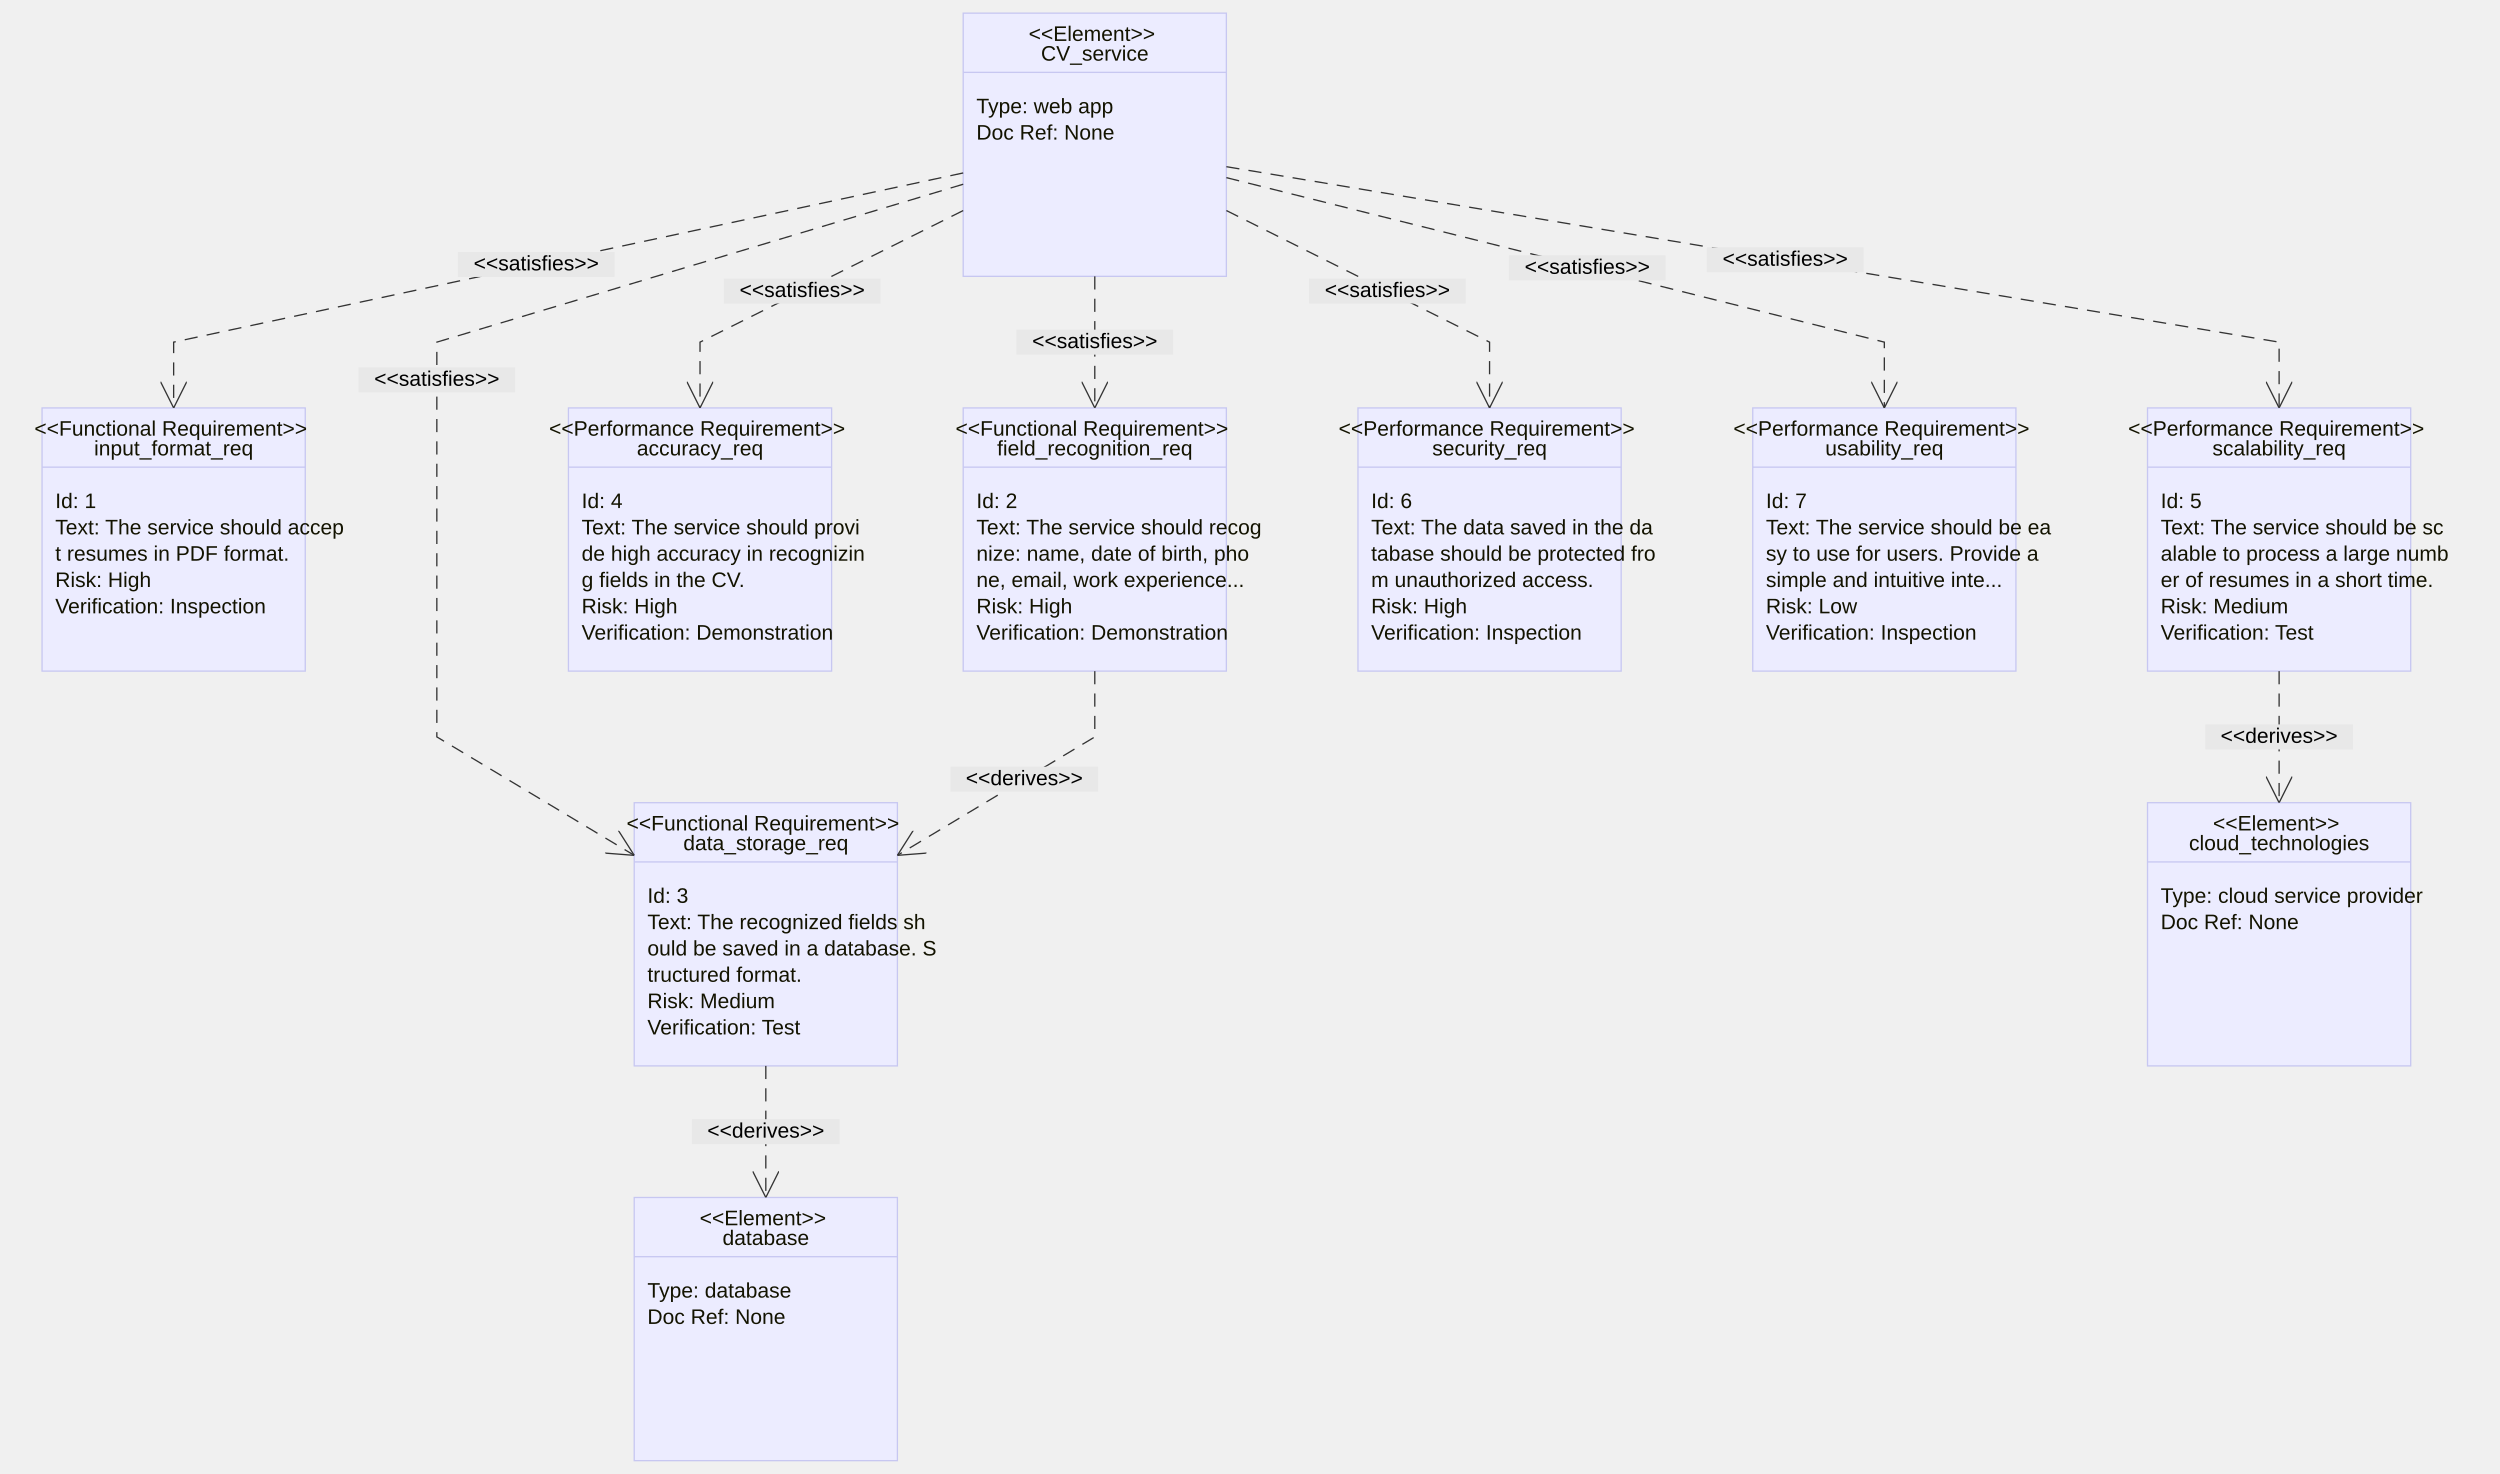
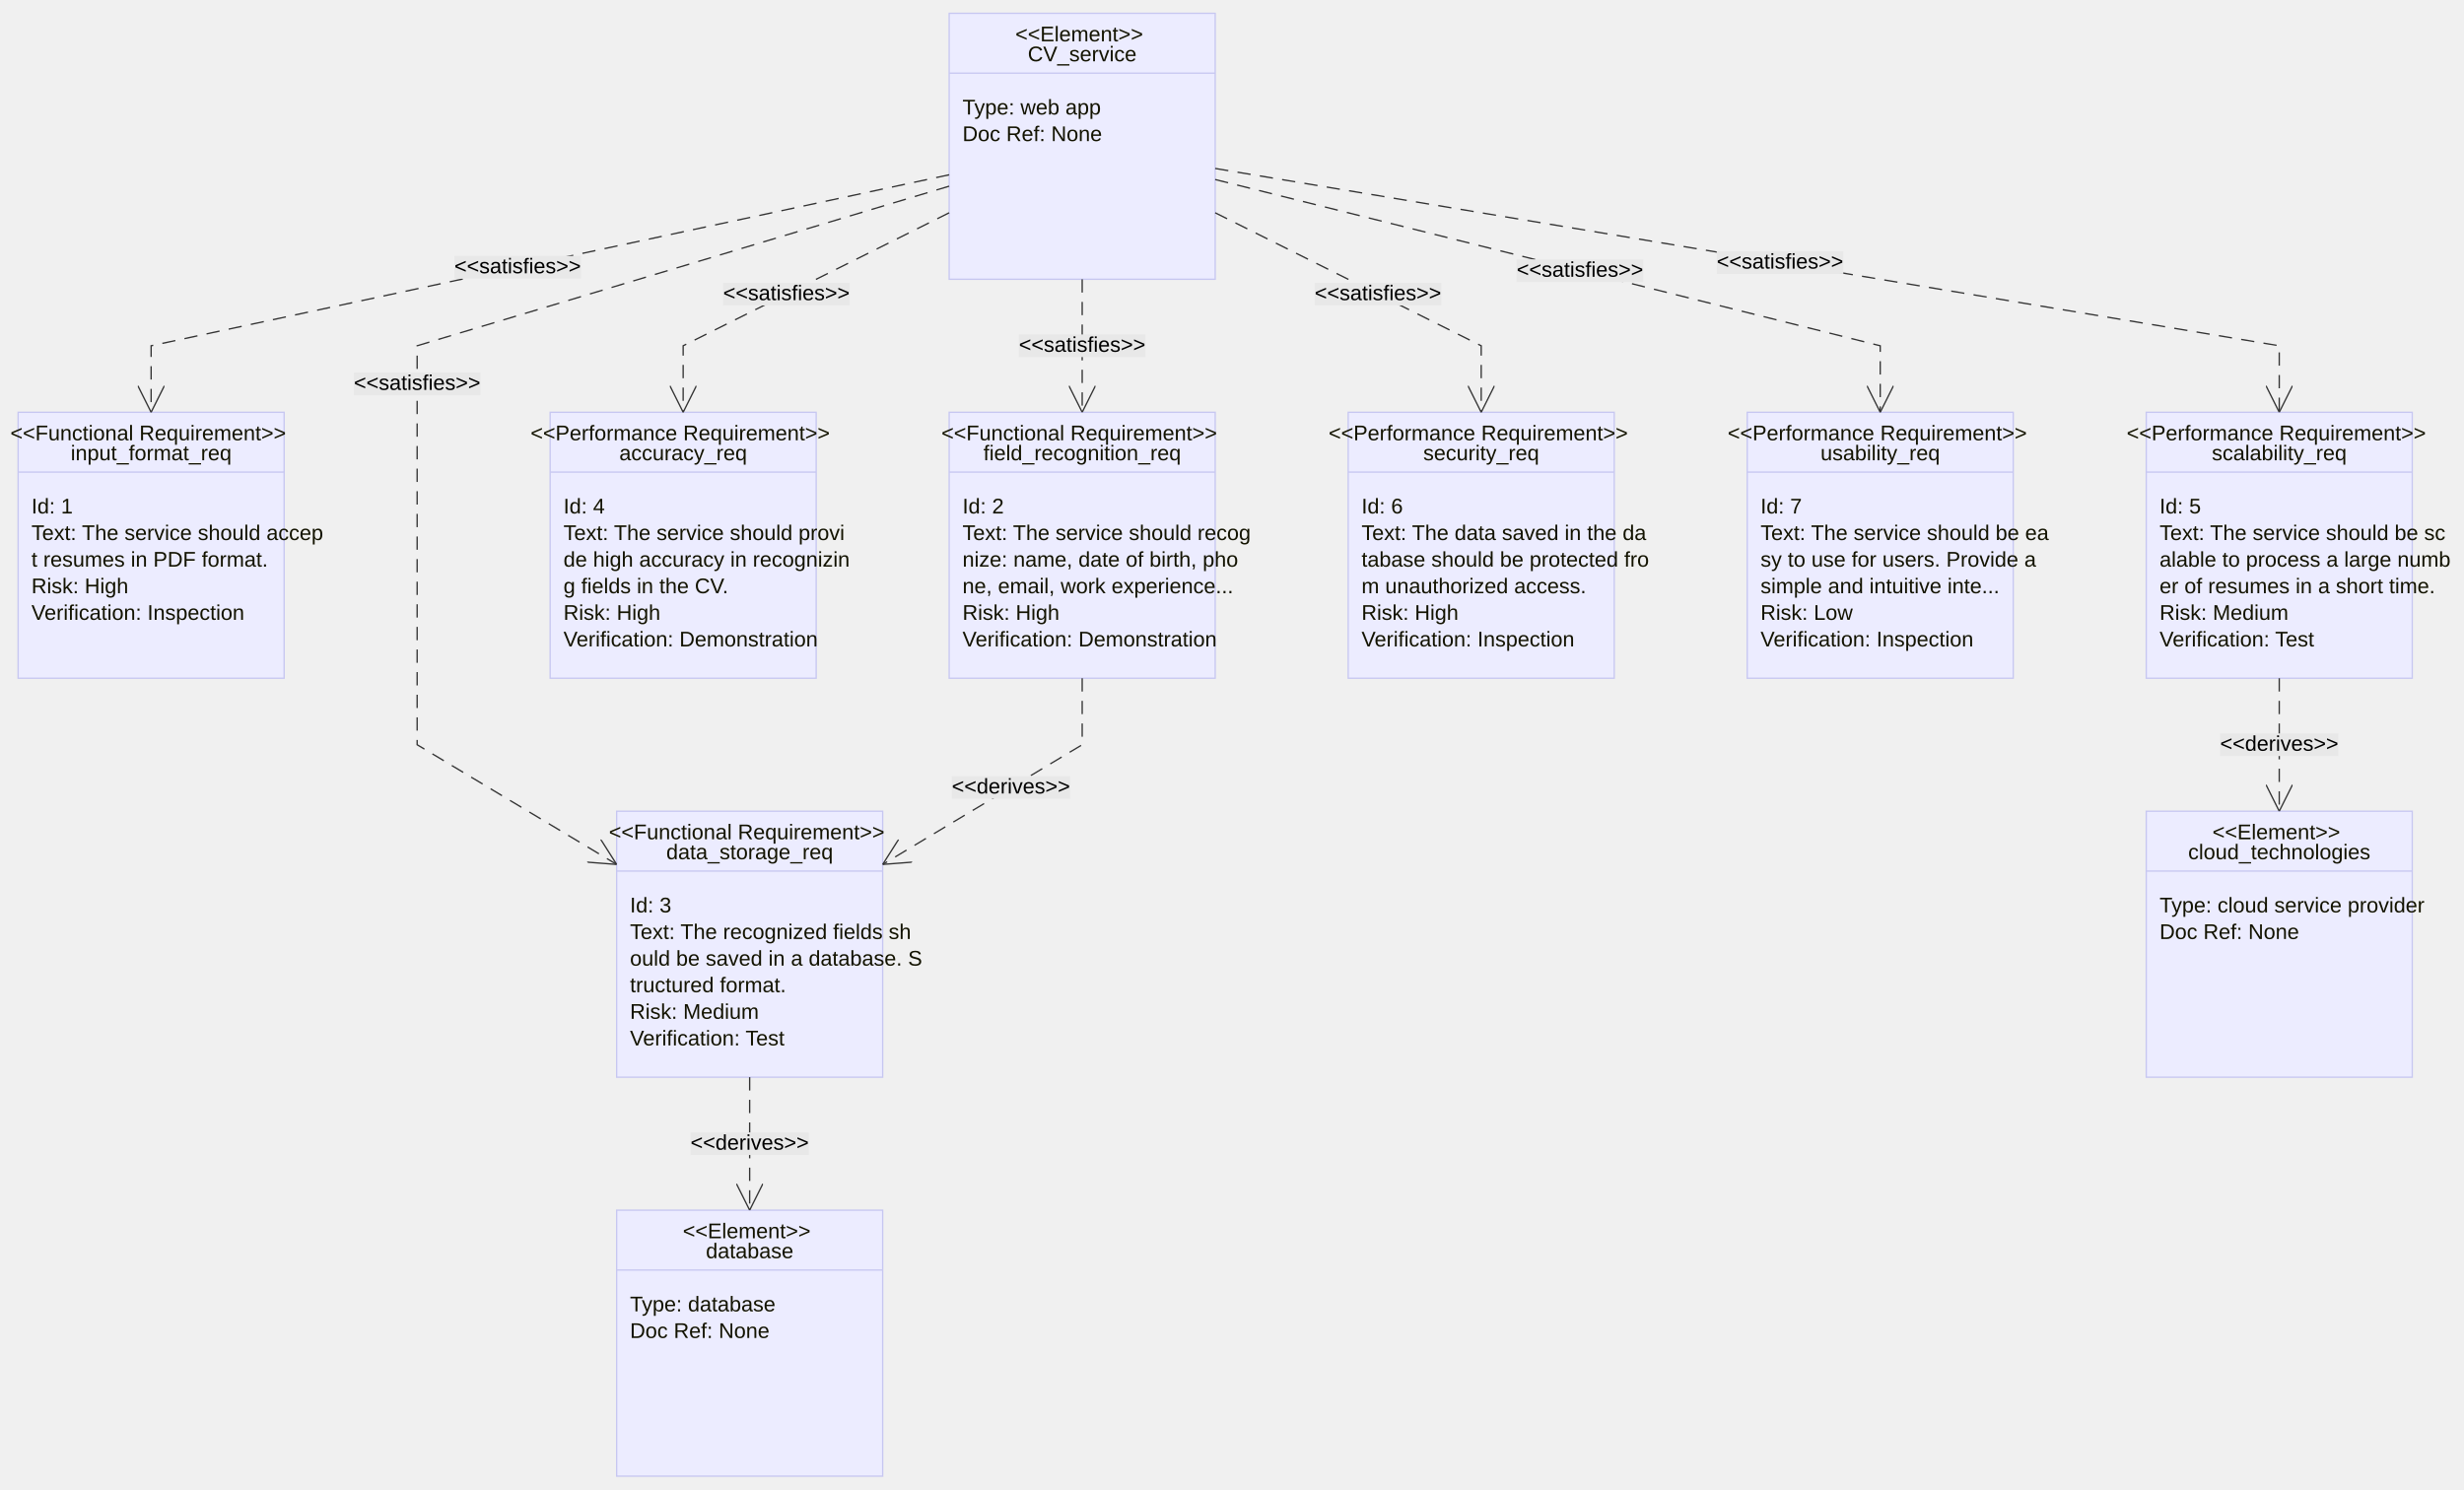
- <svg xmlns="http://www.w3.org/2000/svg" aria-roledescription="requirement" role="graphics-document document" viewBox="-11.961 10 1899.82 1120" style="max-width: 1899.82px; background-color: white;" width="100%" id="my-svg">
+ <svg xmlns="http://www.w3.org/2000/svg" aria-roledescription="requirement" role="graphics-document document" viewBox="6.375 10 1852.523 1120" style="max-width: 1852.52px; background-color: white;" width="100%" id="my-svg">
  <style>#my-svg{font-family:"trebuchet ms",verdana,arial,sans-serif;font-size:16px;fill:#333;}#my-svg .error-icon{fill:#552222;}#my-svg .error-text{fill:#552222;stroke:#552222;}#my-svg .edge-thickness-normal{stroke-width:2px;}#my-svg .edge-thickness-thick{stroke-width:3.5px;}#my-svg .edge-pattern-solid{stroke-dasharray:0;}#my-svg .edge-pattern-dashed{stroke-dasharray:3;}#my-svg .edge-pattern-dotted{stroke-dasharray:2;}#my-svg .marker{fill:#333333;stroke:#333333;}#my-svg .marker.cross{stroke:#333333;}#my-svg svg{font-family:"trebuchet ms",verdana,arial,sans-serif;font-size:16px;}#my-svg marker{fill:#333333;stroke:#333333;}#my-svg marker.cross{stroke:#333333;}#my-svg svg{font-family:"trebuchet ms",verdana,arial,sans-serif;font-size:16px;}#my-svg .reqBox{fill:#ECECFF;fill-opacity:1.0;stroke:hsl(240, 60%, 86.275%);stroke-width:1;}#my-svg .reqTitle,#my-svg .reqLabel{fill:#131300;}#my-svg .reqLabelBox{fill:#e8e8e8;fill-opacity:1.0;}#my-svg .req-title-line{stroke:hsl(240, 60%, 86.275%);stroke-width:1;}#my-svg .relationshipLine{stroke:#333333;stroke-width:1;}#my-svg .relationshipLabel{fill:black;}#my-svg :root{--mermaid-font-family:"trebuchet ms",verdana,arial,sans-serif;}</style>
  <g />
  <defs>
    <marker orient="auto" markerHeight="20" markerWidth="20" refY="10" refX="0" id="contains_line_ending">
      <g>
        <circle fill="none" r="10" cy="10" cx="10" />
        <line stroke-width="1" y2="10" y1="10" x2="20" x1="0" />
        <line stroke-width="1" x2="10" x1="10" y2="20" y1="0" />
      </g>
    </marker>
  </defs>
  <defs>
    <marker orient="auto" markerHeight="20" markerWidth="20" refY="10" refX="20" id="arrow_line_ending">
      <path stroke-width="1" d="M0,0       L20,10       M20,10       L0,20" />
    </marker>
  </defs>
  <g transform="translate(20,320 )" id="input_format_req">
    <rect height="200px" width="200px" y="0" x="0" class="req reqBox" />
    <text dominant-baseline="hanging" y="10" x="100" id="input_format_req_title" class="req reqLabel reqTitle">
      <tspan dy="0" x="100" text-anchor="middle">&lt;&lt;Functional Requirement&gt;&gt;</tspan>
      <tspan dy="15" x="100" text-anchor="middle">input_format_req</tspan>
    </text>
    <line y2="45" y1="45" x2="200" x1="0" class="req-title-line" />
    <text dominant-baseline="hanging" y="45" x="10" id="input_format_req_body" class="req reqLabel">
      <tspan dy="20" x="10">Id: 1</tspan>
      <tspan dy="20" x="10">Text: The service should accep</tspan>
      <tspan dy="20" x="10">t resumes in PDF format.</tspan>
      <tspan dy="20" x="10">Risk: High</tspan>
      <tspan dy="20" x="10">Verification: Inspection</tspan>
    </text>
  </g>
  <g transform="translate(720,320 )" id="field_recognition_req">
    <rect height="200px" width="200px" y="0" x="0" class="req reqBox" />
    <text dominant-baseline="hanging" y="10" x="100" id="field_recognition_req_title" class="req reqLabel reqTitle">
      <tspan dy="0" x="100" text-anchor="middle">&lt;&lt;Functional Requirement&gt;&gt;</tspan>
      <tspan dy="15" x="100" text-anchor="middle">field_recognition_req</tspan>
    </text>
    <line y2="45" y1="45" x2="200" x1="0" class="req-title-line" />
    <text dominant-baseline="hanging" y="45" x="10" id="field_recognition_req_body" class="req reqLabel">
      <tspan dy="20" x="10">Id: 2</tspan>
      <tspan dy="20" x="10">Text: The service should recog</tspan>
      <tspan dy="20" x="10">nize: name, date of birth, pho</tspan>
      <tspan dy="20" x="10">ne, email, work experience...</tspan>
      <tspan dy="20" x="10">Risk: High</tspan>
      <tspan dy="20" x="10">Verification: Demonstration</tspan>
    </text>
  </g>
  <g transform="translate(470,620 )" id="data_storage_req">
    <rect height="200px" width="200px" y="0" x="0" class="req reqBox" />
    <text dominant-baseline="hanging" y="10" x="100" id="data_storage_req_title" class="req reqLabel reqTitle">
      <tspan dy="0" x="100" text-anchor="middle">&lt;&lt;Functional Requirement&gt;&gt;</tspan>
      <tspan dy="15" x="100" text-anchor="middle">data_storage_req</tspan>
    </text>
    <line y2="45" y1="45" x2="200" x1="0" class="req-title-line" />
    <text dominant-baseline="hanging" y="45" x="10" id="data_storage_req_body" class="req reqLabel">
      <tspan dy="20" x="10">Id: 3</tspan>
      <tspan dy="20" x="10">Text: The recognized fields sh</tspan>
      <tspan dy="20" x="10">ould be saved in a database. S</tspan>
      <tspan dy="20" x="10">tructured format.</tspan>
      <tspan dy="20" x="10">Risk: Medium</tspan>
      <tspan dy="20" x="10">Verification: Test</tspan>
    </text>
  </g>
  <g transform="translate(420,320 )" id="accuracy_req">
    <rect height="200px" width="200px" y="0" x="0" class="req reqBox" />
    <text dominant-baseline="hanging" y="10" x="100" id="accuracy_req_title" class="req reqLabel reqTitle">
      <tspan dy="0" x="100" text-anchor="middle">&lt;&lt;Performance Requirement&gt;&gt;</tspan>
      <tspan dy="15" x="100" text-anchor="middle">accuracy_req</tspan>
    </text>
    <line y2="45" y1="45" x2="200" x1="0" class="req-title-line" />
    <text dominant-baseline="hanging" y="45" x="10" id="accuracy_req_body" class="req reqLabel">
      <tspan dy="20" x="10">Id: 4</tspan>
      <tspan dy="20" x="10">Text: The service should provi</tspan>
      <tspan dy="20" x="10">de high accuracy in recognizin</tspan>
      <tspan dy="20" x="10">g fields in the CV.</tspan>
      <tspan dy="20" x="10">Risk: High</tspan>
      <tspan dy="20" x="10">Verification: Demonstration</tspan>
    </text>
  </g>
  <g transform="translate(1620,320 )" id="scalability_req">
    <rect height="200px" width="200px" y="0" x="0" class="req reqBox" />
    <text dominant-baseline="hanging" y="10" x="100" id="scalability_req_title" class="req reqLabel reqTitle">
      <tspan dy="0" x="100" text-anchor="middle">&lt;&lt;Performance Requirement&gt;&gt;</tspan>
      <tspan dy="15" x="100" text-anchor="middle">scalability_req</tspan>
    </text>
    <line y2="45" y1="45" x2="200" x1="0" class="req-title-line" />
    <text dominant-baseline="hanging" y="45" x="10" id="scalability_req_body" class="req reqLabel">
      <tspan dy="20" x="10">Id: 5</tspan>
      <tspan dy="20" x="10">Text: The service should be sc</tspan>
      <tspan dy="20" x="10">alable to process a large numb</tspan>
      <tspan dy="20" x="10">er of resumes in a short time.</tspan>
      <tspan dy="20" x="10">Risk: Medium</tspan>
      <tspan dy="20" x="10">Verification: Test</tspan>
    </text>
  </g>
  <g transform="translate(1020,320 )" id="security_req">
    <rect height="200px" width="200px" y="0" x="0" class="req reqBox" />
    <text dominant-baseline="hanging" y="10" x="100" id="security_req_title" class="req reqLabel reqTitle">
      <tspan dy="0" x="100" text-anchor="middle">&lt;&lt;Performance Requirement&gt;&gt;</tspan>
      <tspan dy="15" x="100" text-anchor="middle">security_req</tspan>
    </text>
    <line y2="45" y1="45" x2="200" x1="0" class="req-title-line" />
    <text dominant-baseline="hanging" y="45" x="10" id="security_req_body" class="req reqLabel">
      <tspan dy="20" x="10">Id: 6</tspan>
      <tspan dy="20" x="10">Text: The data saved in the da</tspan>
      <tspan dy="20" x="10">tabase should be protected fro</tspan>
      <tspan dy="20" x="10">m unauthorized access.</tspan>
      <tspan dy="20" x="10">Risk: High</tspan>
      <tspan dy="20" x="10">Verification: Inspection</tspan>
    </text>
  </g>
  <g transform="translate(1320,320 )" id="usability_req">
    <rect height="200px" width="200px" y="0" x="0" class="req reqBox" />
    <text dominant-baseline="hanging" y="10" x="100" id="usability_req_title" class="req reqLabel reqTitle">
      <tspan dy="0" x="100" text-anchor="middle">&lt;&lt;Performance Requirement&gt;&gt;</tspan>
      <tspan dy="15" x="100" text-anchor="middle">usability_req</tspan>
    </text>
    <line y2="45" y1="45" x2="200" x1="0" class="req-title-line" />
    <text dominant-baseline="hanging" y="45" x="10" id="usability_req_body" class="req reqLabel">
      <tspan dy="20" x="10">Id: 7</tspan>
      <tspan dy="20" x="10">Text: The service should be ea</tspan>
      <tspan dy="20" x="10">sy to use for users. Provide a</tspan>
      <tspan dy="20" x="10"> simple and intuitive inte...</tspan>
      <tspan dy="20" x="10">Risk: Low</tspan>
      <tspan dy="20" x="10">Verification: Inspection</tspan>
    </text>
  </g>
  <g transform="translate(720,20 )" id="CV_service">
    <rect height="200px" width="200px" y="0" x="0" class="req reqBox" />
    <text dominant-baseline="hanging" y="10" x="100" id="element-CV_service_title" class="req reqLabel reqTitle">
      <tspan dy="0" x="100" text-anchor="middle">&lt;&lt;Element&gt;&gt;</tspan>
      <tspan dy="15" x="100" text-anchor="middle">CV_service</tspan>
    </text>
    <line y2="45" y1="45" x2="200" x1="0" class="req-title-line" />
    <text dominant-baseline="hanging" y="45" x="10" id="element-CV_service_body" class="req reqLabel">
      <tspan dy="20" x="10">Type: web app</tspan>
      <tspan dy="20" x="10">Doc Ref: None</tspan>
    </text>
  </g>
  <g transform="translate(470,920 )" id="database">
    <rect height="200px" width="200px" y="0" x="0" class="req reqBox" />
    <text dominant-baseline="hanging" y="10" x="100" id="element-database_title" class="req reqLabel reqTitle">
      <tspan dy="0" x="100" text-anchor="middle">&lt;&lt;Element&gt;&gt;</tspan>
      <tspan dy="15" x="100" text-anchor="middle">database</tspan>
    </text>
    <line y2="45" y1="45" x2="200" x1="0" class="req-title-line" />
    <text dominant-baseline="hanging" y="45" x="10" id="element-database_body" class="req reqLabel">
      <tspan dy="20" x="10">Type: database</tspan>
      <tspan dy="20" x="10">Doc Ref: None</tspan>
    </text>
  </g>
  <g transform="translate(1620,620 )" id="cloud_technologies">
    <rect height="200px" width="200px" y="0" x="0" class="req reqBox" />
    <text dominant-baseline="hanging" y="10" x="100" id="element-cloud_technologies_title" class="req reqLabel reqTitle">
      <tspan dy="0" x="100" text-anchor="middle">&lt;&lt;Element&gt;&gt;</tspan>
      <tspan dy="15" x="100" text-anchor="middle">cloud_technologies</tspan>
    </text>
    <line y2="45" y1="45" x2="200" x1="0" class="req-title-line" />
    <text dominant-baseline="hanging" y="45" x="10" id="element-cloud_technologies_body" class="req reqLabel">
      <tspan dy="20" x="10">Type: cloud service provider</tspan>
      <tspan dy="20" x="10">Doc Ref: None</tspan>
    </text>
  </g>
  <path marker-end="url(#arrow_line_ending)" stroke-dasharray="10,7" fill="none" d="M720,141.429L120,270L120,320" class="er relationshipLine" />
-   <rect fill-opacity="85%" fill="white" height="19" width="119.078" y="201.453" x="336.016" class="req reqLabelBox" />
+   <rect fill-opacity="85%" fill="white" height="17.016" width="95.172" y="202.445" x="347.969" class="req reqLabelBox" />
  <text dominant-baseline="middle" text-anchor="middle" y="210.953" x="395.555" id="rel0" class="req relationshipLabel">&lt;&lt;satisfies&gt;&gt;</text>
  <path marker-end="url(#arrow_line_ending)" stroke-dasharray="10,7" fill="none" d="M820,220L820,270L820,320" class="er relationshipLine" />
-   <rect fill-opacity="85%" fill="white" height="19" width="119.078" y="260.5" x="760.461" class="req reqLabelBox" />
+   <rect fill-opacity="85%" fill="white" height="17.016" width="95.172" y="261.492" x="772.414" class="req reqLabelBox" />
  <text dominant-baseline="middle" text-anchor="middle" y="270" x="820" id="rel1" class="req relationshipLabel">&lt;&lt;satisfies&gt;&gt;</text>
  <path marker-end="url(#arrow_line_ending)" stroke-dasharray="10,7" fill="none" d="M720,150L320,270L320,420L320,570L470,660" class="er relationshipLine" />
-   <rect fill-opacity="85%" fill="white" height="19" width="119.078" y="289.158" x="260.461" class="req reqLabelBox" />
+   <rect fill-opacity="85%" fill="white" height="17.016" width="95.172" y="290.15" x="272.414" class="req reqLabelBox" />
  <text dominant-baseline="middle" text-anchor="middle" y="298.658" x="320" id="rel2" class="req relationshipLabel">&lt;&lt;satisfies&gt;&gt;</text>
  <path marker-end="url(#arrow_line_ending)" stroke-dasharray="10,7" fill="none" d="M720,170L520,270L520,320" class="er relationshipLine" />
-   <rect fill-opacity="85%" fill="white" height="19" width="119.078" y="221.68" x="538.1" class="req reqLabelBox" />
+   <rect fill-opacity="85%" fill="white" height="17.016" width="95.172" y="222.673" x="550.053" class="req reqLabelBox" />
  <text dominant-baseline="middle" text-anchor="middle" y="231.18" x="597.639" id="rel3" class="req relationshipLabel">&lt;&lt;satisfies&gt;&gt;</text>
  <path marker-end="url(#arrow_line_ending)" stroke-dasharray="10,7" fill="none" d="M920,170L1120,270L1120,320" class="er relationshipLine" />
-   <rect fill-opacity="85%" fill="white" height="19" width="119.078" y="221.68" x="982.822" class="req reqLabelBox" />
+   <rect fill-opacity="85%" fill="white" height="17.016" width="95.172" y="222.673" x="994.775" class="req reqLabelBox" />
  <text dominant-baseline="middle" text-anchor="middle" y="231.18" x="1042.361" id="rel4" class="req relationshipLabel">&lt;&lt;satisfies&gt;&gt;</text>
  <path marker-end="url(#arrow_line_ending)" stroke-dasharray="10,7" fill="none" d="M920,136.667L1720,270L1720,320" class="er relationshipLine" />
-   <rect fill-opacity="85%" fill="white" height="19" width="119.078" y="197.943" x="1285.121" class="req reqLabelBox" />
+   <rect fill-opacity="85%" fill="white" height="17.016" width="95.172" y="198.936" x="1297.074" class="req reqLabelBox" />
  <text dominant-baseline="middle" text-anchor="middle" y="207.443" x="1344.66" id="rel5" class="req relationshipLabel">&lt;&lt;satisfies&gt;&gt;</text>
  <path marker-end="url(#arrow_line_ending)" stroke-dasharray="10,7" fill="none" d="M920,145L1420,270L1420,320" class="er relationshipLine" />
-   <rect fill-opacity="85%" fill="white" height="19" width="119.078" y="204.063" x="1134.714" class="req reqLabelBox" />
+   <rect fill-opacity="85%" fill="white" height="17.016" width="95.172" y="205.056" x="1146.668" class="req reqLabelBox" />
  <text dominant-baseline="middle" text-anchor="middle" y="213.563" x="1194.254" id="rel6" class="req relationshipLabel">&lt;&lt;satisfies&gt;&gt;</text>
  <path marker-end="url(#arrow_line_ending)" stroke-dasharray="10,7" fill="none" d="M820,520L820,570L670,660" class="er relationshipLine" />
-   <rect fill-opacity="85%" fill="white" height="19" width="112.297" y="592.638" x="710.289" class="req reqLabelBox" />
+   <rect fill-opacity="85%" fill="white" height="17.016" width="88.953" y="593.63" x="721.961" class="req reqLabelBox" />
  <text dominant-baseline="middle" text-anchor="middle" y="602.138" x="766.437" id="rel7" class="req relationshipLabel">&lt;&lt;derives&gt;&gt;</text>
  <path marker-end="url(#arrow_line_ending)" stroke-dasharray="10,7" fill="none" d="M570,820L570,870L570,920" class="er relationshipLine" />
-   <rect fill-opacity="85%" fill="white" height="19" width="112.297" y="860.5" x="513.852" class="req reqLabelBox" />
+   <rect fill-opacity="85%" fill="white" height="17.016" width="88.953" y="861.492" x="525.523" class="req reqLabelBox" />
  <text dominant-baseline="middle" text-anchor="middle" y="870" x="570" id="rel8" class="req relationshipLabel">&lt;&lt;derives&gt;&gt;</text>
  <path marker-end="url(#arrow_line_ending)" stroke-dasharray="10,7" fill="none" d="M1720,520L1720,570L1720,620" class="er relationshipLine" />
-   <rect fill-opacity="85%" fill="white" height="19" width="112.297" y="560.5" x="1663.852" class="req reqLabelBox" />
+   <rect fill-opacity="85%" fill="white" height="17.016" width="88.953" y="561.492" x="1675.523" class="req reqLabelBox" />
  <text dominant-baseline="middle" text-anchor="middle" y="570" x="1720" id="rel9" class="req relationshipLabel">&lt;&lt;derives&gt;&gt;</text>
</svg>
